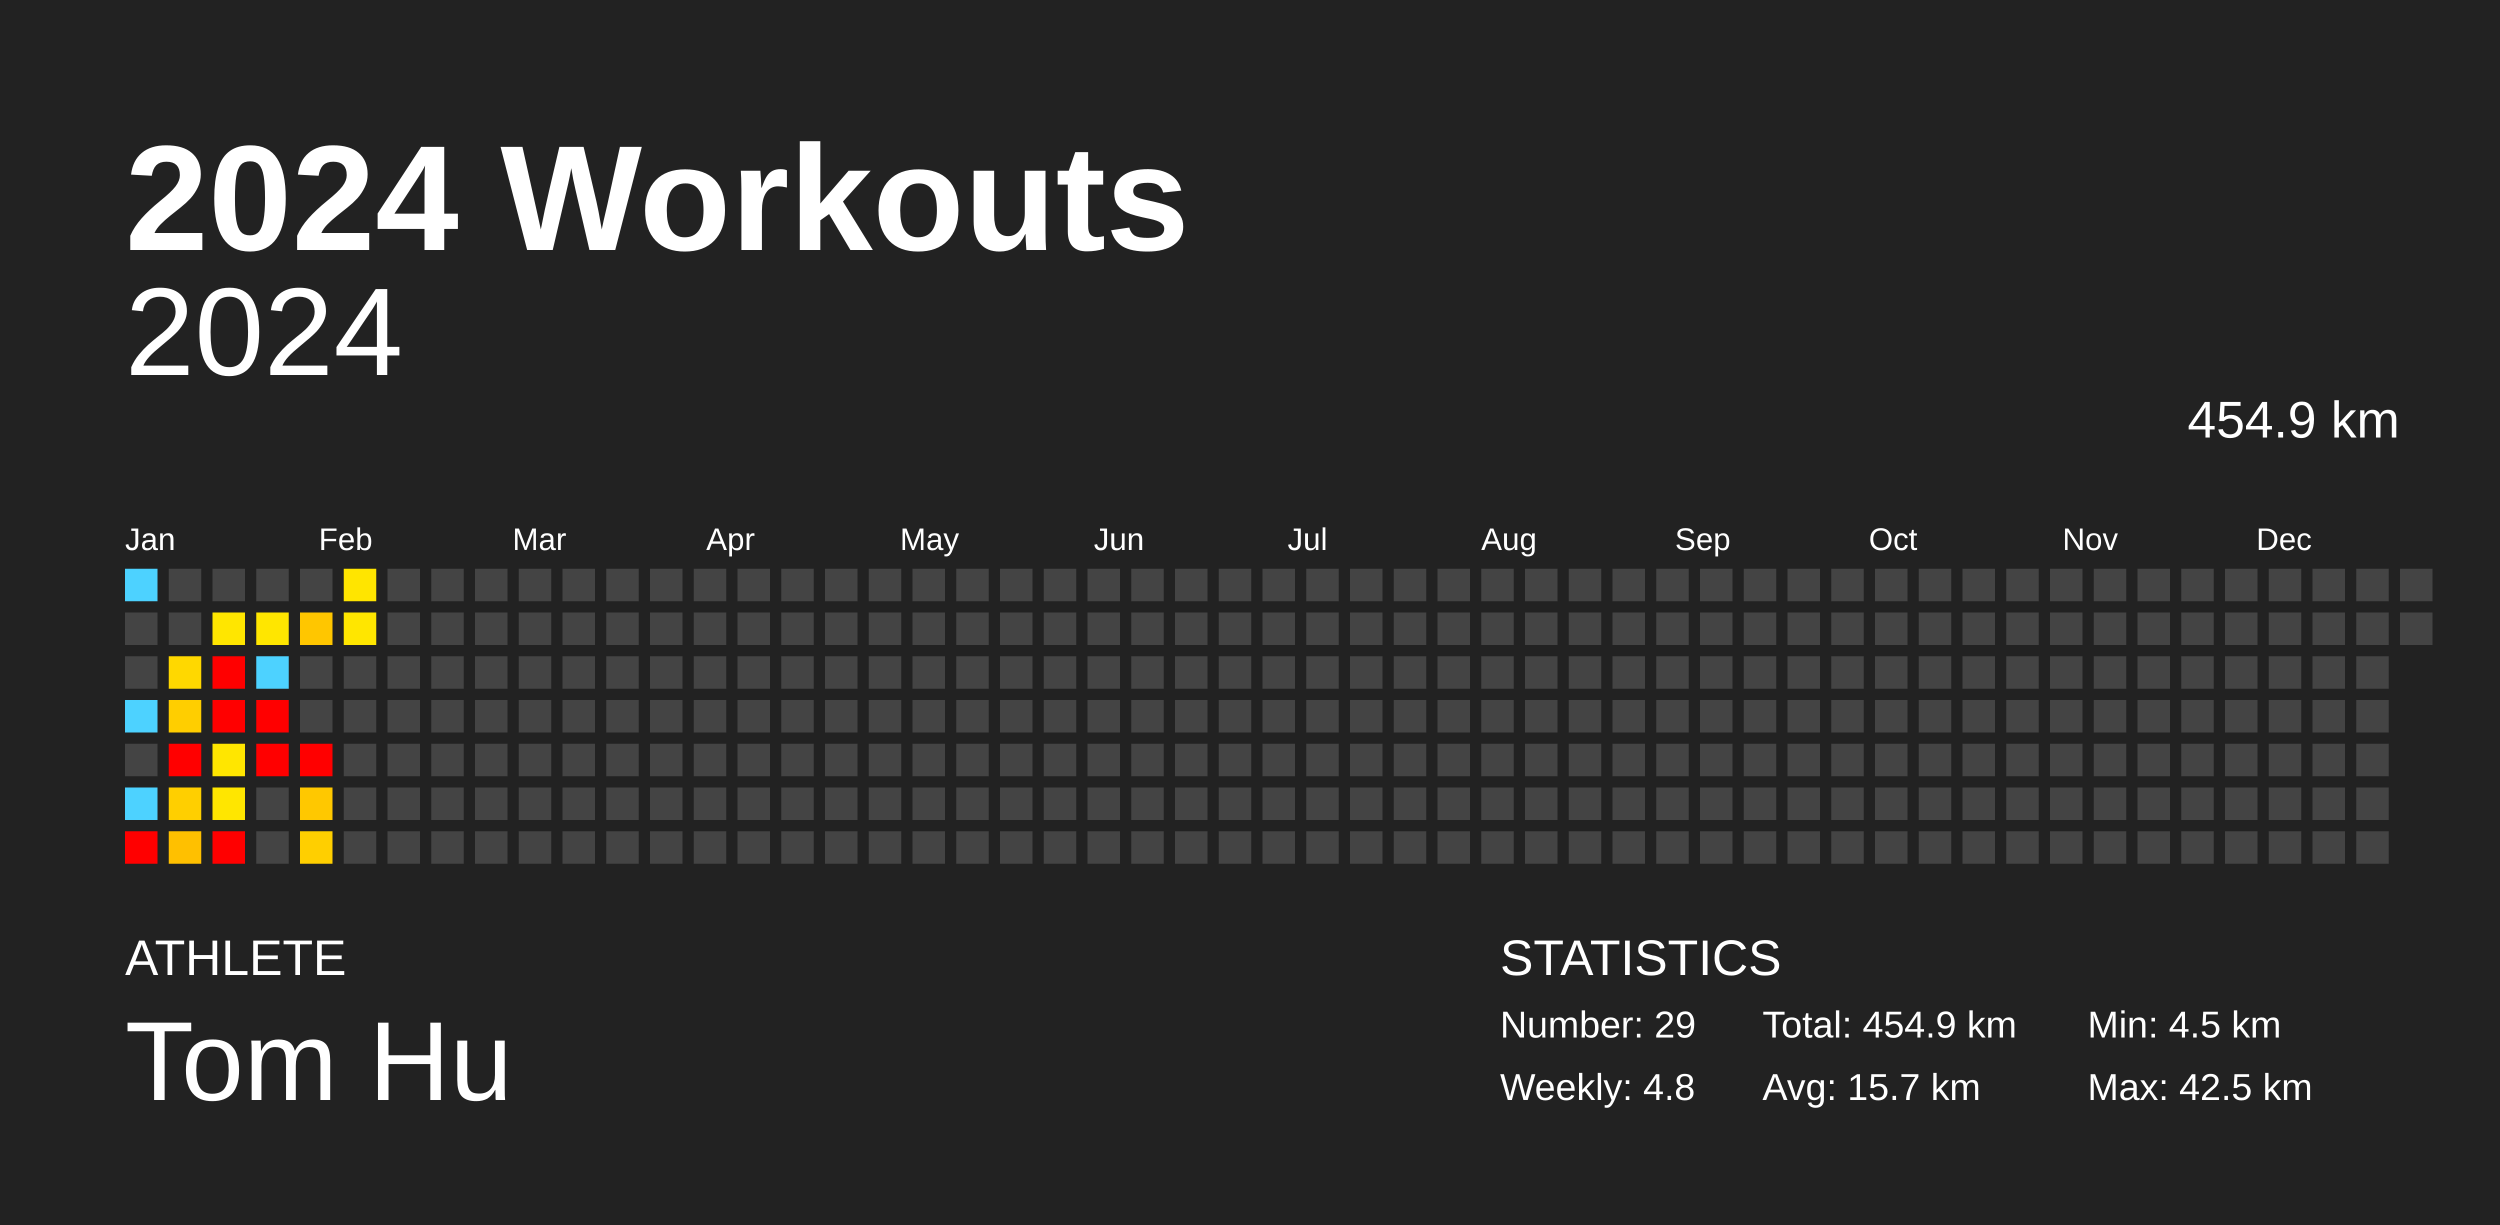
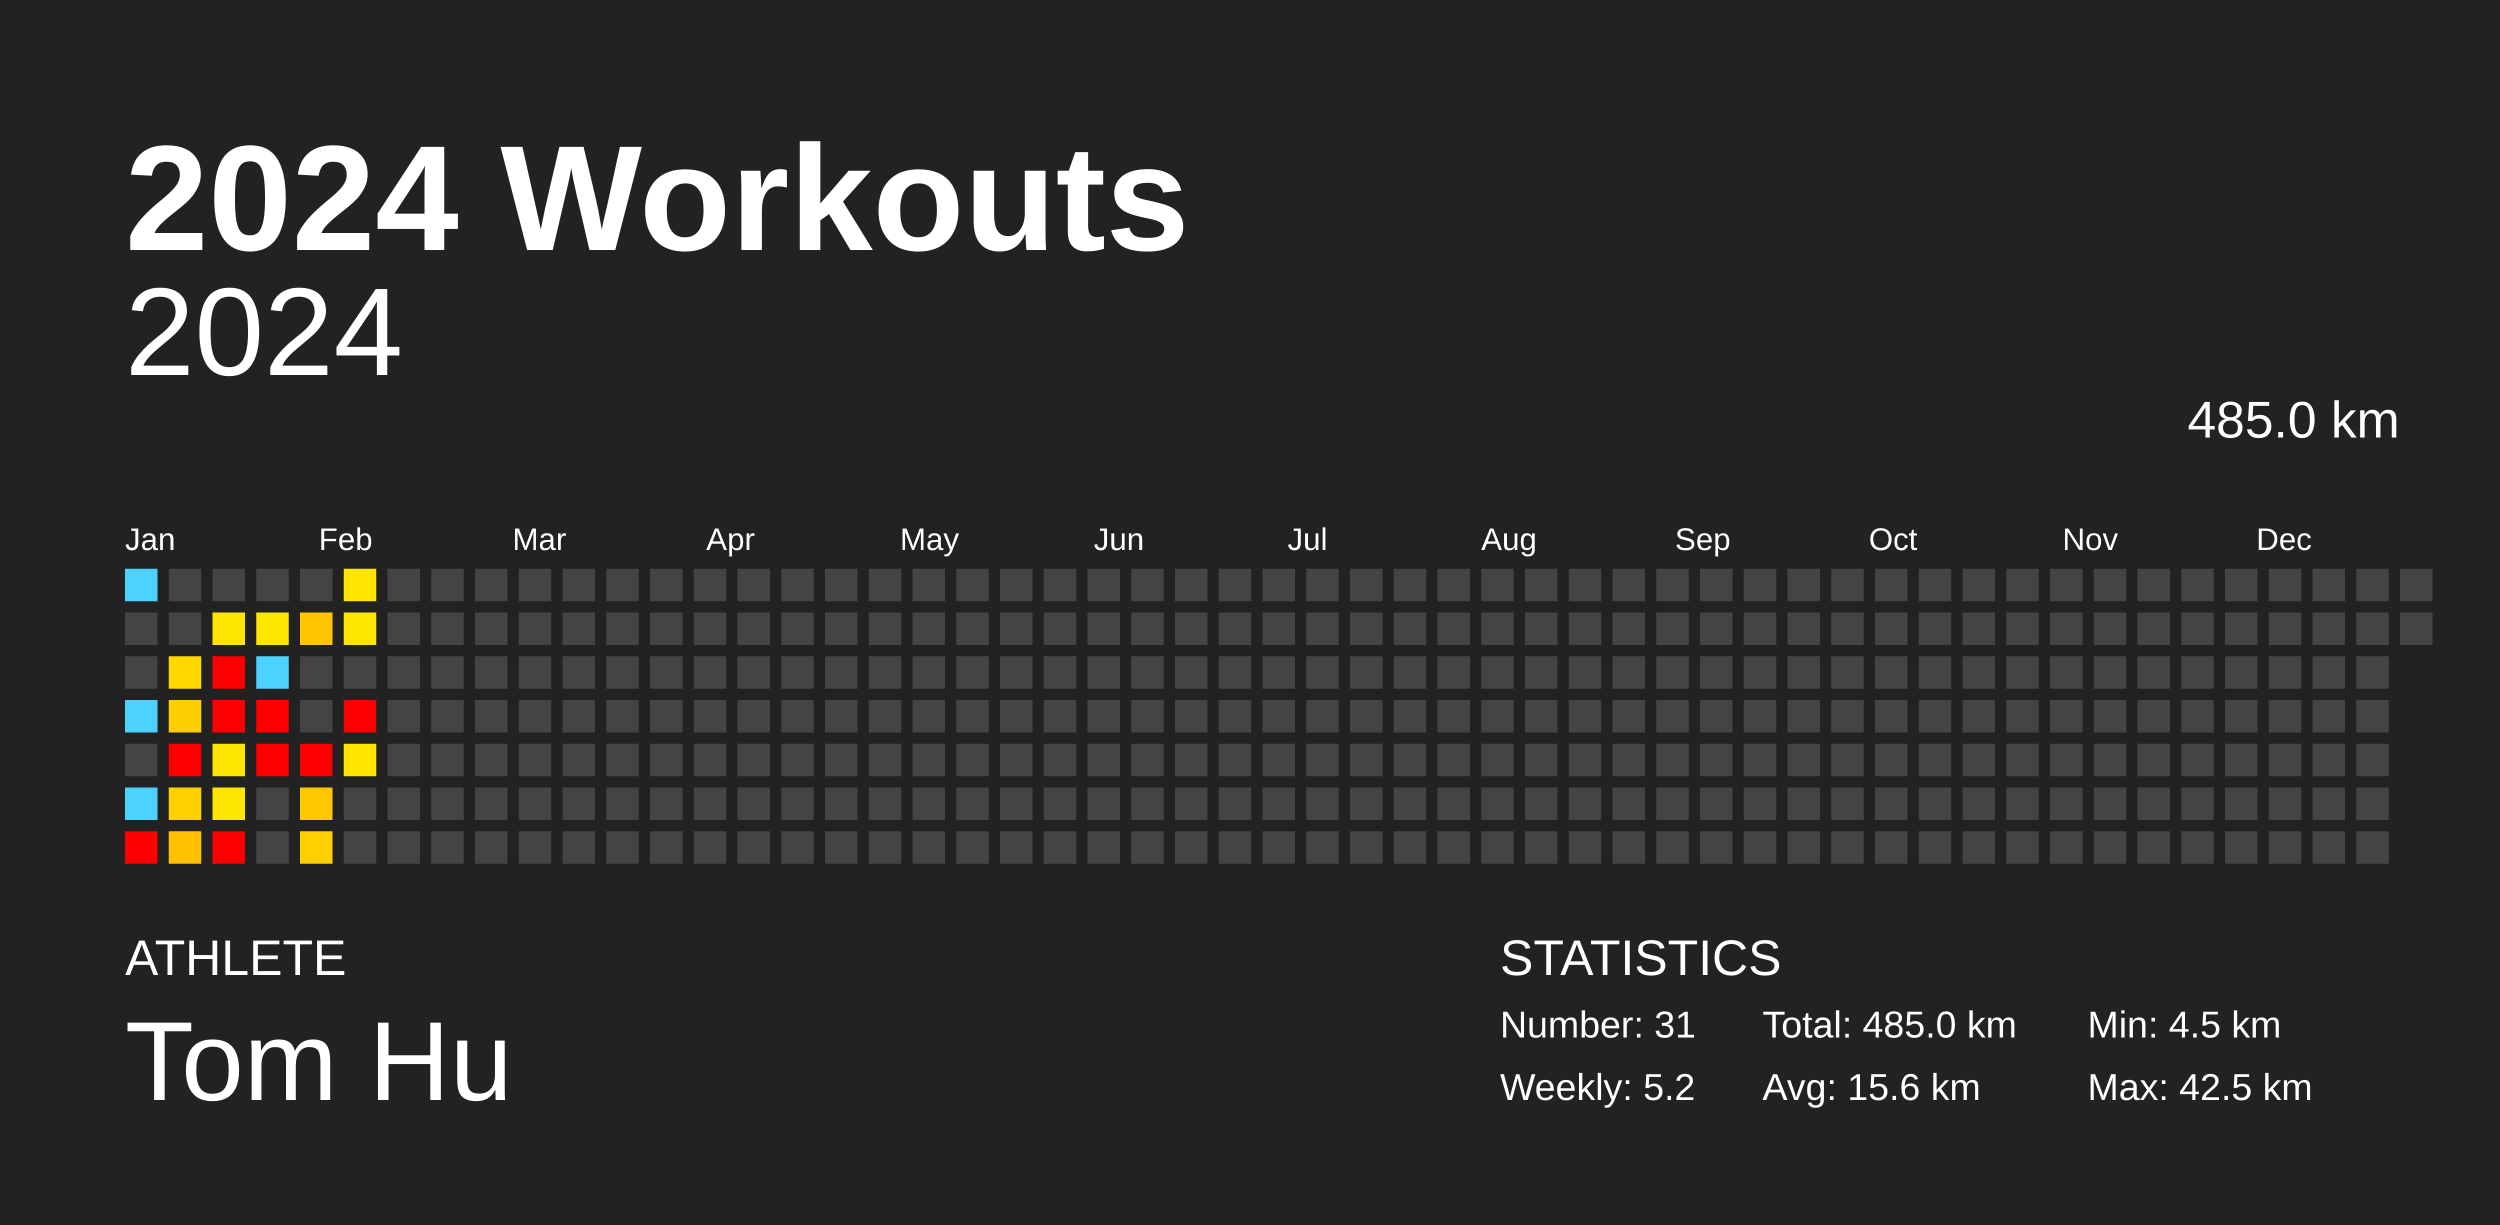
<svg xmlns="http://www.w3.org/2000/svg" baseProfile="full" height="98mm" version="1.1" viewBox="0,0,200,98" width="200mm">
  <defs />
  <rect fill="#222222" height="98" width="200" x="0" y="0" />
  <text fill="#FFFFFF" style="font-size:12px; font-family:Arial; font-weight:bold;" x="10" y="20">2024 Workouts</text>
  <text fill="#FFFFFF" style="font-size:4px; font-family:Arial" x="10" y="78">ATHLETE</text>
  <text fill="#FFFFFF" style="font-size:9px; font-family:Arial" x="10" y="88">Tom Hu</text>
  <text fill="#FFFFFF" style="font-size:4px; font-family:Arial" x="120" y="78">STATISTICS</text>
-   <text fill="#FFFFFF" style="font-size:3px; font-family:Arial" x="120" y="83">Number: 29</text>
-   <text fill="#FFFFFF" style="font-size:3px; font-family:Arial" x="120" y="88">Weekly: 4.8</text>
-   <text fill="#FFFFFF" style="font-size:3px; font-family:Arial" x="141" y="83">Total: 454.9 km</text>
-   <text fill="#FFFFFF" style="font-size:3px; font-family:Arial" x="141" y="88">Avg: 15.7 km</text>
+   <text fill="#FFFFFF" style="font-size:3px; font-family:Arial" x="120" y="83">Number: 31</text>
+   <text fill="#FFFFFF" style="font-size:3px; font-family:Arial" x="120" y="88">Weekly: 5.2</text>
+   <text fill="#FFFFFF" style="font-size:3px; font-family:Arial" x="141" y="83">Total: 485.0 km</text>
+   <text fill="#FFFFFF" style="font-size:3px; font-family:Arial" x="141" y="88">Avg: 15.6 km</text>
  <text fill="#FFFFFF" style="font-size:3px; font-family:Arial" x="167" y="83">Min: 4.5 km</text>
  <text fill="#FFFFFF" style="font-size:3px; font-family:Arial" x="167" y="88">Max: 42.5 km</text>
  <text alignment-baseline="hanging" fill="#FFFFFF" style="font-size:10.0px; font-family:Arial;" x="10" y="30">2024</text>
-   <text alignment-baseline="hanging" fill="#FFFFFF" style="font-size:4.125px; font-family:Arial;" x="175" y="35">454.9 km</text>
+   <text alignment-baseline="hanging" fill="#FFFFFF" style="font-size:4.125px; font-family:Arial;" x="175" y="35">485.0 km</text>
  <text fill="#FFFFFF" style="font-size:2.5px; font-family:Arial" x="10.0" y="44">Jan</text>
  <text fill="#FFFFFF" style="font-size:2.5px; font-family:Arial" x="25.5" y="44">Feb</text>
  <text fill="#FFFFFF" style="font-size:2.5px; font-family:Arial" x="41.0" y="44">Mar</text>
  <text fill="#FFFFFF" style="font-size:2.5px; font-family:Arial" x="56.5" y="44">Apr</text>
  <text fill="#FFFFFF" style="font-size:2.5px; font-family:Arial" x="72.0" y="44">May</text>
  <text fill="#FFFFFF" style="font-size:2.5px; font-family:Arial" x="87.5" y="44">Jun</text>
  <text fill="#FFFFFF" style="font-size:2.5px; font-family:Arial" x="103.0" y="44">Jul</text>
  <text fill="#FFFFFF" style="font-size:2.5px; font-family:Arial" x="118.5" y="44">Aug</text>
  <text fill="#FFFFFF" style="font-size:2.5px; font-family:Arial" x="134.0" y="44">Sep</text>
  <text fill="#FFFFFF" style="font-size:2.5px; font-family:Arial" x="149.5" y="44">Oct</text>
  <text fill="#FFFFFF" style="font-size:2.5px; font-family:Arial" x="165.0" y="44">Nov</text>
  <text fill="#FFFFFF" style="font-size:2.5px; font-family:Arial" x="180.5" y="44">Dec</text>
  <rect fill="#4dd2ff" height="2.6" width="2.6" x="10.0" y="45.5" />
  <rect fill="#444444" height="2.6" width="2.6" x="10.0" y="49.0" />
  <rect fill="#444444" height="2.6" width="2.6" x="10.0" y="52.5" />
  <rect fill="#4dd2ff" height="2.6" width="2.6" x="10.0" y="56.0" />
  <rect fill="#444444" height="2.6" width="2.6" x="10.0" y="59.5" />
  <rect fill="#4dd2ff" height="2.6" width="2.6" x="10.0" y="63.0" />
  <rect fill="red" height="2.6" width="2.6" x="10.0" y="66.5" />
  <rect fill="#444444" height="2.6" width="2.6" x="13.5" y="45.5" />
  <rect fill="#444444" height="2.6" width="2.6" x="13.5" y="49.0" />
  <rect fill="#ffd800" height="2.6" width="2.6" x="13.5" y="52.5" />
  <rect fill="#ffce00" height="2.6" width="2.6" x="13.5" y="56.0" />
  <rect fill="red" height="2.6" width="2.6" x="13.5" y="59.5" />
  <rect fill="#ffcf00" height="2.6" width="2.6" x="13.5" y="63.0" />
  <rect fill="#ffc000" height="2.6" width="2.6" x="13.5" y="66.5" />
  <rect fill="#444444" height="2.6" width="2.6" x="17.0" y="45.5" />
  <rect fill="#ffe600" height="2.6" width="2.6" x="17.0" y="49.0" />
  <rect fill="red" height="2.6" width="2.6" x="17.0" y="52.5" />
  <rect fill="red" height="2.6" width="2.6" x="17.0" y="56.0" />
  <rect fill="#ffe600" height="2.6" width="2.6" x="17.0" y="59.5" />
  <rect fill="#ffe600" height="2.6" width="2.6" x="17.0" y="63.0" />
  <rect fill="red" height="2.6" width="2.6" x="17.0" y="66.5" />
  <rect fill="#444444" height="2.6" width="2.6" x="20.5" y="45.5" />
  <rect fill="#ffe600" height="2.6" width="2.6" x="20.5" y="49.0" />
  <rect fill="#4dd2ff" height="2.6" width="2.6" x="20.5" y="52.5" />
  <rect fill="red" height="2.6" width="2.6" x="20.5" y="56.0" />
  <rect fill="red" height="2.6" width="2.6" x="20.5" y="59.5" />
  <rect fill="#444444" height="2.6" width="2.6" x="20.5" y="63.0" />
  <rect fill="#444444" height="2.6" width="2.6" x="20.5" y="66.5" />
  <rect fill="#444444" height="2.6" width="2.6" x="24.0" y="45.5" />
  <rect fill="#ffc600" height="2.6" width="2.6" x="24.0" y="49.0" />
  <rect fill="#444444" height="2.6" width="2.6" x="24.0" y="52.5" />
  <rect fill="#444444" height="2.6" width="2.6" x="24.0" y="56.0" />
  <rect fill="red" height="2.6" width="2.6" x="24.0" y="59.5" />
  <rect fill="#ffc800" height="2.6" width="2.6" x="24.0" y="63.0" />
  <rect fill="#ffcf00" height="2.6" width="2.6" x="24.0" y="66.5" />
  <rect fill="#ffe500" height="2.6" width="2.6" x="27.5" y="45.5" />
  <rect fill="#ffe600" height="2.6" width="2.6" x="27.5" y="49.0" />
  <rect fill="#444444" height="2.6" width="2.6" x="27.5" y="52.5" />
-   <rect fill="#444444" height="2.6" width="2.6" x="27.5" y="56.0" />
-   <rect fill="#444444" height="2.6" width="2.6" x="27.5" y="59.5" />
+   <rect fill="red" height="2.6" width="2.6" x="27.5" y="56.0" />
+   <rect fill="#ffe500" height="2.6" width="2.6" x="27.5" y="59.5" />
  <rect fill="#444444" height="2.6" width="2.6" x="27.5" y="63.0" />
  <rect fill="#444444" height="2.6" width="2.6" x="27.5" y="66.5" />
  <rect fill="#444444" height="2.6" width="2.6" x="31.0" y="45.5" />
  <rect fill="#444444" height="2.6" width="2.6" x="31.0" y="49.0" />
  <rect fill="#444444" height="2.6" width="2.6" x="31.0" y="52.5" />
  <rect fill="#444444" height="2.6" width="2.6" x="31.0" y="56.0" />
  <rect fill="#444444" height="2.6" width="2.6" x="31.0" y="59.5" />
  <rect fill="#444444" height="2.6" width="2.6" x="31.0" y="63.0" />
  <rect fill="#444444" height="2.6" width="2.6" x="31.0" y="66.5" />
  <rect fill="#444444" height="2.6" width="2.6" x="34.5" y="45.5" />
  <rect fill="#444444" height="2.6" width="2.6" x="34.5" y="49.0" />
  <rect fill="#444444" height="2.6" width="2.6" x="34.5" y="52.5" />
  <rect fill="#444444" height="2.6" width="2.6" x="34.5" y="56.0" />
  <rect fill="#444444" height="2.6" width="2.6" x="34.5" y="59.5" />
  <rect fill="#444444" height="2.6" width="2.6" x="34.5" y="63.0" />
  <rect fill="#444444" height="2.6" width="2.6" x="34.5" y="66.5" />
  <rect fill="#444444" height="2.6" width="2.6" x="38.0" y="45.5" />
  <rect fill="#444444" height="2.6" width="2.6" x="38.0" y="49.0" />
  <rect fill="#444444" height="2.6" width="2.6" x="38.0" y="52.5" />
  <rect fill="#444444" height="2.6" width="2.6" x="38.0" y="56.0" />
  <rect fill="#444444" height="2.6" width="2.6" x="38.0" y="59.5" />
  <rect fill="#444444" height="2.6" width="2.6" x="38.0" y="63.0" />
  <rect fill="#444444" height="2.6" width="2.6" x="38.0" y="66.5" />
  <rect fill="#444444" height="2.6" width="2.6" x="41.5" y="45.5" />
  <rect fill="#444444" height="2.6" width="2.6" x="41.5" y="49.0" />
  <rect fill="#444444" height="2.6" width="2.6" x="41.5" y="52.5" />
  <rect fill="#444444" height="2.6" width="2.6" x="41.5" y="56.0" />
  <rect fill="#444444" height="2.6" width="2.6" x="41.5" y="59.5" />
  <rect fill="#444444" height="2.6" width="2.6" x="41.5" y="63.0" />
  <rect fill="#444444" height="2.6" width="2.6" x="41.5" y="66.5" />
  <rect fill="#444444" height="2.6" width="2.6" x="45.0" y="45.5" />
  <rect fill="#444444" height="2.6" width="2.6" x="45.0" y="49.0" />
  <rect fill="#444444" height="2.6" width="2.6" x="45.0" y="52.5" />
  <rect fill="#444444" height="2.6" width="2.6" x="45.0" y="56.0" />
  <rect fill="#444444" height="2.6" width="2.6" x="45.0" y="59.5" />
  <rect fill="#444444" height="2.6" width="2.6" x="45.0" y="63.0" />
  <rect fill="#444444" height="2.6" width="2.6" x="45.0" y="66.5" />
  <rect fill="#444444" height="2.6" width="2.6" x="48.5" y="45.5" />
  <rect fill="#444444" height="2.6" width="2.6" x="48.5" y="49.0" />
  <rect fill="#444444" height="2.6" width="2.6" x="48.5" y="52.5" />
  <rect fill="#444444" height="2.6" width="2.6" x="48.5" y="56.0" />
  <rect fill="#444444" height="2.6" width="2.6" x="48.5" y="59.5" />
  <rect fill="#444444" height="2.6" width="2.6" x="48.5" y="63.0" />
  <rect fill="#444444" height="2.6" width="2.6" x="48.5" y="66.5" />
  <rect fill="#444444" height="2.6" width="2.6" x="52.0" y="45.5" />
  <rect fill="#444444" height="2.6" width="2.6" x="52.0" y="49.0" />
  <rect fill="#444444" height="2.6" width="2.6" x="52.0" y="52.5" />
  <rect fill="#444444" height="2.6" width="2.6" x="52.0" y="56.0" />
  <rect fill="#444444" height="2.6" width="2.6" x="52.0" y="59.5" />
  <rect fill="#444444" height="2.6" width="2.6" x="52.0" y="63.0" />
  <rect fill="#444444" height="2.6" width="2.6" x="52.0" y="66.5" />
  <rect fill="#444444" height="2.6" width="2.6" x="55.5" y="45.5" />
  <rect fill="#444444" height="2.6" width="2.6" x="55.5" y="49.0" />
  <rect fill="#444444" height="2.6" width="2.6" x="55.5" y="52.5" />
  <rect fill="#444444" height="2.6" width="2.6" x="55.5" y="56.0" />
  <rect fill="#444444" height="2.6" width="2.6" x="55.5" y="59.5" />
  <rect fill="#444444" height="2.6" width="2.6" x="55.5" y="63.0" />
  <rect fill="#444444" height="2.6" width="2.6" x="55.5" y="66.5" />
  <rect fill="#444444" height="2.6" width="2.6" x="59.0" y="45.5" />
  <rect fill="#444444" height="2.6" width="2.6" x="59.0" y="49.0" />
  <rect fill="#444444" height="2.6" width="2.6" x="59.0" y="52.5" />
  <rect fill="#444444" height="2.6" width="2.6" x="59.0" y="56.0" />
  <rect fill="#444444" height="2.6" width="2.6" x="59.0" y="59.5" />
  <rect fill="#444444" height="2.6" width="2.6" x="59.0" y="63.0" />
  <rect fill="#444444" height="2.6" width="2.6" x="59.0" y="66.5" />
  <rect fill="#444444" height="2.6" width="2.6" x="62.5" y="45.5" />
  <rect fill="#444444" height="2.6" width="2.6" x="62.5" y="49.0" />
  <rect fill="#444444" height="2.6" width="2.6" x="62.5" y="52.5" />
  <rect fill="#444444" height="2.6" width="2.6" x="62.5" y="56.0" />
  <rect fill="#444444" height="2.6" width="2.6" x="62.5" y="59.5" />
  <rect fill="#444444" height="2.6" width="2.6" x="62.5" y="63.0" />
  <rect fill="#444444" height="2.6" width="2.6" x="62.5" y="66.5" />
  <rect fill="#444444" height="2.6" width="2.6" x="66.0" y="45.5" />
  <rect fill="#444444" height="2.6" width="2.6" x="66.0" y="49.0" />
  <rect fill="#444444" height="2.6" width="2.6" x="66.0" y="52.5" />
  <rect fill="#444444" height="2.6" width="2.6" x="66.0" y="56.0" />
  <rect fill="#444444" height="2.6" width="2.6" x="66.0" y="59.5" />
  <rect fill="#444444" height="2.6" width="2.6" x="66.0" y="63.0" />
  <rect fill="#444444" height="2.6" width="2.6" x="66.0" y="66.5" />
  <rect fill="#444444" height="2.6" width="2.6" x="69.5" y="45.5" />
  <rect fill="#444444" height="2.6" width="2.6" x="69.5" y="49.0" />
  <rect fill="#444444" height="2.6" width="2.6" x="69.5" y="52.5" />
  <rect fill="#444444" height="2.6" width="2.6" x="69.5" y="56.0" />
  <rect fill="#444444" height="2.6" width="2.6" x="69.5" y="59.5" />
  <rect fill="#444444" height="2.6" width="2.6" x="69.5" y="63.0" />
  <rect fill="#444444" height="2.6" width="2.6" x="69.5" y="66.5" />
  <rect fill="#444444" height="2.6" width="2.6" x="73.0" y="45.5" />
  <rect fill="#444444" height="2.6" width="2.6" x="73.0" y="49.0" />
  <rect fill="#444444" height="2.6" width="2.6" x="73.0" y="52.5" />
  <rect fill="#444444" height="2.6" width="2.6" x="73.0" y="56.0" />
  <rect fill="#444444" height="2.6" width="2.6" x="73.0" y="59.5" />
  <rect fill="#444444" height="2.6" width="2.6" x="73.0" y="63.0" />
  <rect fill="#444444" height="2.6" width="2.6" x="73.0" y="66.5" />
  <rect fill="#444444" height="2.6" width="2.6" x="76.5" y="45.5" />
  <rect fill="#444444" height="2.6" width="2.6" x="76.5" y="49.0" />
  <rect fill="#444444" height="2.6" width="2.6" x="76.5" y="52.5" />
  <rect fill="#444444" height="2.6" width="2.6" x="76.5" y="56.0" />
  <rect fill="#444444" height="2.6" width="2.6" x="76.5" y="59.5" />
  <rect fill="#444444" height="2.6" width="2.6" x="76.5" y="63.0" />
  <rect fill="#444444" height="2.6" width="2.6" x="76.5" y="66.5" />
  <rect fill="#444444" height="2.6" width="2.6" x="80.0" y="45.5" />
  <rect fill="#444444" height="2.6" width="2.6" x="80.0" y="49.0" />
  <rect fill="#444444" height="2.6" width="2.6" x="80.0" y="52.5" />
  <rect fill="#444444" height="2.6" width="2.6" x="80.0" y="56.0" />
  <rect fill="#444444" height="2.6" width="2.6" x="80.0" y="59.5" />
  <rect fill="#444444" height="2.6" width="2.6" x="80.0" y="63.0" />
  <rect fill="#444444" height="2.6" width="2.6" x="80.0" y="66.5" />
  <rect fill="#444444" height="2.6" width="2.6" x="83.5" y="45.5" />
  <rect fill="#444444" height="2.6" width="2.6" x="83.5" y="49.0" />
  <rect fill="#444444" height="2.6" width="2.6" x="83.5" y="52.5" />
  <rect fill="#444444" height="2.6" width="2.6" x="83.5" y="56.0" />
  <rect fill="#444444" height="2.6" width="2.6" x="83.5" y="59.5" />
  <rect fill="#444444" height="2.6" width="2.6" x="83.5" y="63.0" />
  <rect fill="#444444" height="2.6" width="2.6" x="83.5" y="66.5" />
  <rect fill="#444444" height="2.6" width="2.6" x="87.0" y="45.5" />
  <rect fill="#444444" height="2.6" width="2.6" x="87.0" y="49.0" />
  <rect fill="#444444" height="2.6" width="2.6" x="87.0" y="52.5" />
  <rect fill="#444444" height="2.6" width="2.6" x="87.0" y="56.0" />
  <rect fill="#444444" height="2.6" width="2.6" x="87.0" y="59.5" />
  <rect fill="#444444" height="2.6" width="2.6" x="87.0" y="63.0" />
  <rect fill="#444444" height="2.6" width="2.6" x="87.0" y="66.5" />
  <rect fill="#444444" height="2.6" width="2.6" x="90.5" y="45.5" />
  <rect fill="#444444" height="2.6" width="2.6" x="90.5" y="49.0" />
  <rect fill="#444444" height="2.6" width="2.6" x="90.5" y="52.5" />
  <rect fill="#444444" height="2.6" width="2.6" x="90.5" y="56.0" />
  <rect fill="#444444" height="2.6" width="2.6" x="90.5" y="59.5" />
  <rect fill="#444444" height="2.6" width="2.6" x="90.5" y="63.0" />
  <rect fill="#444444" height="2.6" width="2.6" x="90.5" y="66.5" />
  <rect fill="#444444" height="2.6" width="2.6" x="94.0" y="45.5" />
  <rect fill="#444444" height="2.6" width="2.6" x="94.0" y="49.0" />
  <rect fill="#444444" height="2.6" width="2.6" x="94.0" y="52.5" />
  <rect fill="#444444" height="2.6" width="2.6" x="94.0" y="56.0" />
  <rect fill="#444444" height="2.6" width="2.6" x="94.0" y="59.5" />
  <rect fill="#444444" height="2.6" width="2.6" x="94.0" y="63.0" />
  <rect fill="#444444" height="2.6" width="2.6" x="94.0" y="66.5" />
  <rect fill="#444444" height="2.6" width="2.6" x="97.5" y="45.5" />
  <rect fill="#444444" height="2.6" width="2.6" x="97.5" y="49.0" />
  <rect fill="#444444" height="2.6" width="2.6" x="97.5" y="52.5" />
  <rect fill="#444444" height="2.6" width="2.6" x="97.5" y="56.0" />
  <rect fill="#444444" height="2.6" width="2.6" x="97.5" y="59.5" />
  <rect fill="#444444" height="2.6" width="2.6" x="97.5" y="63.0" />
  <rect fill="#444444" height="2.6" width="2.6" x="97.5" y="66.5" />
  <rect fill="#444444" height="2.6" width="2.6" x="101.0" y="45.5" />
  <rect fill="#444444" height="2.6" width="2.6" x="101.0" y="49.0" />
  <rect fill="#444444" height="2.6" width="2.6" x="101.0" y="52.5" />
  <rect fill="#444444" height="2.6" width="2.6" x="101.0" y="56.0" />
  <rect fill="#444444" height="2.6" width="2.6" x="101.0" y="59.5" />
  <rect fill="#444444" height="2.6" width="2.6" x="101.0" y="63.0" />
  <rect fill="#444444" height="2.6" width="2.6" x="101.0" y="66.5" />
  <rect fill="#444444" height="2.6" width="2.6" x="104.5" y="45.5" />
  <rect fill="#444444" height="2.6" width="2.6" x="104.5" y="49.0" />
  <rect fill="#444444" height="2.6" width="2.6" x="104.5" y="52.5" />
  <rect fill="#444444" height="2.6" width="2.6" x="104.5" y="56.0" />
  <rect fill="#444444" height="2.6" width="2.6" x="104.5" y="59.5" />
  <rect fill="#444444" height="2.6" width="2.6" x="104.5" y="63.0" />
  <rect fill="#444444" height="2.6" width="2.6" x="104.5" y="66.5" />
  <rect fill="#444444" height="2.6" width="2.6" x="108.0" y="45.5" />
  <rect fill="#444444" height="2.6" width="2.6" x="108.0" y="49.0" />
  <rect fill="#444444" height="2.6" width="2.6" x="108.0" y="52.5" />
  <rect fill="#444444" height="2.6" width="2.6" x="108.0" y="56.0" />
  <rect fill="#444444" height="2.6" width="2.6" x="108.0" y="59.5" />
  <rect fill="#444444" height="2.6" width="2.6" x="108.0" y="63.0" />
  <rect fill="#444444" height="2.6" width="2.6" x="108.0" y="66.5" />
  <rect fill="#444444" height="2.6" width="2.6" x="111.5" y="45.5" />
  <rect fill="#444444" height="2.6" width="2.6" x="111.5" y="49.0" />
  <rect fill="#444444" height="2.6" width="2.6" x="111.5" y="52.5" />
  <rect fill="#444444" height="2.6" width="2.6" x="111.5" y="56.0" />
  <rect fill="#444444" height="2.6" width="2.6" x="111.5" y="59.5" />
  <rect fill="#444444" height="2.6" width="2.6" x="111.5" y="63.0" />
  <rect fill="#444444" height="2.6" width="2.6" x="111.5" y="66.5" />
  <rect fill="#444444" height="2.6" width="2.6" x="115.0" y="45.5" />
  <rect fill="#444444" height="2.6" width="2.6" x="115.0" y="49.0" />
  <rect fill="#444444" height="2.6" width="2.6" x="115.0" y="52.5" />
  <rect fill="#444444" height="2.6" width="2.6" x="115.0" y="56.0" />
  <rect fill="#444444" height="2.6" width="2.6" x="115.0" y="59.5" />
  <rect fill="#444444" height="2.6" width="2.6" x="115.0" y="63.0" />
  <rect fill="#444444" height="2.6" width="2.6" x="115.0" y="66.5" />
  <rect fill="#444444" height="2.6" width="2.6" x="118.5" y="45.5" />
  <rect fill="#444444" height="2.6" width="2.6" x="118.5" y="49.0" />
  <rect fill="#444444" height="2.6" width="2.6" x="118.5" y="52.5" />
  <rect fill="#444444" height="2.6" width="2.6" x="118.5" y="56.0" />
  <rect fill="#444444" height="2.6" width="2.6" x="118.5" y="59.5" />
  <rect fill="#444444" height="2.6" width="2.6" x="118.5" y="63.0" />
  <rect fill="#444444" height="2.6" width="2.6" x="118.5" y="66.5" />
  <rect fill="#444444" height="2.6" width="2.6" x="122.0" y="45.5" />
  <rect fill="#444444" height="2.6" width="2.6" x="122.0" y="49.0" />
  <rect fill="#444444" height="2.6" width="2.6" x="122.0" y="52.5" />
  <rect fill="#444444" height="2.6" width="2.6" x="122.0" y="56.0" />
  <rect fill="#444444" height="2.6" width="2.6" x="122.0" y="59.5" />
  <rect fill="#444444" height="2.6" width="2.6" x="122.0" y="63.0" />
  <rect fill="#444444" height="2.6" width="2.6" x="122.0" y="66.5" />
  <rect fill="#444444" height="2.6" width="2.6" x="125.5" y="45.5" />
  <rect fill="#444444" height="2.6" width="2.6" x="125.5" y="49.0" />
  <rect fill="#444444" height="2.6" width="2.6" x="125.5" y="52.5" />
  <rect fill="#444444" height="2.6" width="2.6" x="125.5" y="56.0" />
  <rect fill="#444444" height="2.6" width="2.6" x="125.5" y="59.5" />
  <rect fill="#444444" height="2.6" width="2.6" x="125.5" y="63.0" />
  <rect fill="#444444" height="2.6" width="2.6" x="125.5" y="66.5" />
  <rect fill="#444444" height="2.6" width="2.6" x="129.0" y="45.5" />
  <rect fill="#444444" height="2.6" width="2.6" x="129.0" y="49.0" />
  <rect fill="#444444" height="2.6" width="2.6" x="129.0" y="52.5" />
  <rect fill="#444444" height="2.6" width="2.6" x="129.0" y="56.0" />
  <rect fill="#444444" height="2.6" width="2.6" x="129.0" y="59.5" />
  <rect fill="#444444" height="2.6" width="2.6" x="129.0" y="63.0" />
  <rect fill="#444444" height="2.6" width="2.6" x="129.0" y="66.5" />
  <rect fill="#444444" height="2.6" width="2.6" x="132.5" y="45.5" />
  <rect fill="#444444" height="2.6" width="2.6" x="132.5" y="49.0" />
  <rect fill="#444444" height="2.6" width="2.6" x="132.5" y="52.5" />
  <rect fill="#444444" height="2.6" width="2.6" x="132.5" y="56.0" />
  <rect fill="#444444" height="2.6" width="2.6" x="132.5" y="59.5" />
  <rect fill="#444444" height="2.6" width="2.6" x="132.5" y="63.0" />
  <rect fill="#444444" height="2.6" width="2.6" x="132.5" y="66.5" />
  <rect fill="#444444" height="2.6" width="2.6" x="136.0" y="45.5" />
  <rect fill="#444444" height="2.6" width="2.6" x="136.0" y="49.0" />
  <rect fill="#444444" height="2.6" width="2.6" x="136.0" y="52.5" />
  <rect fill="#444444" height="2.6" width="2.6" x="136.0" y="56.0" />
  <rect fill="#444444" height="2.6" width="2.6" x="136.0" y="59.5" />
  <rect fill="#444444" height="2.6" width="2.6" x="136.0" y="63.0" />
  <rect fill="#444444" height="2.6" width="2.6" x="136.0" y="66.5" />
  <rect fill="#444444" height="2.6" width="2.6" x="139.5" y="45.5" />
  <rect fill="#444444" height="2.6" width="2.6" x="139.5" y="49.0" />
  <rect fill="#444444" height="2.6" width="2.6" x="139.5" y="52.5" />
  <rect fill="#444444" height="2.6" width="2.6" x="139.5" y="56.0" />
  <rect fill="#444444" height="2.6" width="2.6" x="139.5" y="59.5" />
  <rect fill="#444444" height="2.6" width="2.6" x="139.5" y="63.0" />
  <rect fill="#444444" height="2.6" width="2.6" x="139.5" y="66.5" />
  <rect fill="#444444" height="2.6" width="2.6" x="143.0" y="45.5" />
  <rect fill="#444444" height="2.6" width="2.6" x="143.0" y="49.0" />
  <rect fill="#444444" height="2.6" width="2.6" x="143.0" y="52.5" />
  <rect fill="#444444" height="2.6" width="2.6" x="143.0" y="56.0" />
  <rect fill="#444444" height="2.6" width="2.6" x="143.0" y="59.5" />
  <rect fill="#444444" height="2.6" width="2.6" x="143.0" y="63.0" />
  <rect fill="#444444" height="2.6" width="2.6" x="143.0" y="66.5" />
  <rect fill="#444444" height="2.6" width="2.6" x="146.5" y="45.5" />
  <rect fill="#444444" height="2.6" width="2.6" x="146.5" y="49.0" />
  <rect fill="#444444" height="2.6" width="2.6" x="146.5" y="52.5" />
  <rect fill="#444444" height="2.6" width="2.6" x="146.5" y="56.0" />
  <rect fill="#444444" height="2.6" width="2.6" x="146.5" y="59.5" />
  <rect fill="#444444" height="2.6" width="2.6" x="146.5" y="63.0" />
  <rect fill="#444444" height="2.6" width="2.6" x="146.5" y="66.5" />
  <rect fill="#444444" height="2.6" width="2.6" x="150.0" y="45.5" />
  <rect fill="#444444" height="2.6" width="2.6" x="150.0" y="49.0" />
  <rect fill="#444444" height="2.6" width="2.6" x="150.0" y="52.5" />
  <rect fill="#444444" height="2.6" width="2.6" x="150.0" y="56.0" />
  <rect fill="#444444" height="2.6" width="2.6" x="150.0" y="59.5" />
  <rect fill="#444444" height="2.6" width="2.6" x="150.0" y="63.0" />
  <rect fill="#444444" height="2.6" width="2.6" x="150.0" y="66.5" />
  <rect fill="#444444" height="2.6" width="2.6" x="153.5" y="45.5" />
  <rect fill="#444444" height="2.6" width="2.6" x="153.5" y="49.0" />
  <rect fill="#444444" height="2.6" width="2.6" x="153.5" y="52.5" />
  <rect fill="#444444" height="2.6" width="2.6" x="153.5" y="56.0" />
  <rect fill="#444444" height="2.6" width="2.6" x="153.5" y="59.5" />
  <rect fill="#444444" height="2.6" width="2.6" x="153.5" y="63.0" />
  <rect fill="#444444" height="2.6" width="2.6" x="153.5" y="66.5" />
  <rect fill="#444444" height="2.6" width="2.6" x="157.0" y="45.5" />
  <rect fill="#444444" height="2.6" width="2.6" x="157.0" y="49.0" />
  <rect fill="#444444" height="2.6" width="2.6" x="157.0" y="52.5" />
  <rect fill="#444444" height="2.6" width="2.6" x="157.0" y="56.0" />
  <rect fill="#444444" height="2.6" width="2.6" x="157.0" y="59.5" />
  <rect fill="#444444" height="2.6" width="2.6" x="157.0" y="63.0" />
  <rect fill="#444444" height="2.6" width="2.6" x="157.0" y="66.5" />
  <rect fill="#444444" height="2.6" width="2.6" x="160.5" y="45.5" />
  <rect fill="#444444" height="2.6" width="2.6" x="160.5" y="49.0" />
  <rect fill="#444444" height="2.6" width="2.6" x="160.5" y="52.5" />
  <rect fill="#444444" height="2.6" width="2.6" x="160.5" y="56.0" />
  <rect fill="#444444" height="2.6" width="2.6" x="160.5" y="59.5" />
  <rect fill="#444444" height="2.6" width="2.6" x="160.5" y="63.0" />
  <rect fill="#444444" height="2.6" width="2.6" x="160.5" y="66.5" />
  <rect fill="#444444" height="2.6" width="2.6" x="164.0" y="45.5" />
  <rect fill="#444444" height="2.6" width="2.6" x="164.0" y="49.0" />
  <rect fill="#444444" height="2.6" width="2.6" x="164.0" y="52.5" />
  <rect fill="#444444" height="2.6" width="2.6" x="164.0" y="56.0" />
  <rect fill="#444444" height="2.6" width="2.6" x="164.0" y="59.5" />
  <rect fill="#444444" height="2.6" width="2.6" x="164.0" y="63.0" />
  <rect fill="#444444" height="2.6" width="2.6" x="164.0" y="66.5" />
  <rect fill="#444444" height="2.6" width="2.6" x="167.5" y="45.5" />
  <rect fill="#444444" height="2.6" width="2.6" x="167.5" y="49.0" />
  <rect fill="#444444" height="2.6" width="2.6" x="167.5" y="52.5" />
  <rect fill="#444444" height="2.6" width="2.6" x="167.5" y="56.0" />
  <rect fill="#444444" height="2.6" width="2.6" x="167.5" y="59.5" />
  <rect fill="#444444" height="2.6" width="2.6" x="167.5" y="63.0" />
  <rect fill="#444444" height="2.6" width="2.6" x="167.5" y="66.5" />
  <rect fill="#444444" height="2.6" width="2.6" x="171.0" y="45.5" />
  <rect fill="#444444" height="2.6" width="2.6" x="171.0" y="49.0" />
  <rect fill="#444444" height="2.6" width="2.6" x="171.0" y="52.5" />
  <rect fill="#444444" height="2.6" width="2.6" x="171.0" y="56.0" />
  <rect fill="#444444" height="2.6" width="2.6" x="171.0" y="59.5" />
  <rect fill="#444444" height="2.6" width="2.6" x="171.0" y="63.0" />
  <rect fill="#444444" height="2.6" width="2.6" x="171.0" y="66.5" />
  <rect fill="#444444" height="2.6" width="2.6" x="174.5" y="45.5" />
  <rect fill="#444444" height="2.6" width="2.6" x="174.5" y="49.0" />
  <rect fill="#444444" height="2.6" width="2.6" x="174.5" y="52.5" />
  <rect fill="#444444" height="2.6" width="2.6" x="174.5" y="56.0" />
  <rect fill="#444444" height="2.6" width="2.6" x="174.5" y="59.5" />
  <rect fill="#444444" height="2.6" width="2.6" x="174.5" y="63.0" />
  <rect fill="#444444" height="2.6" width="2.6" x="174.5" y="66.5" />
  <rect fill="#444444" height="2.6" width="2.6" x="178.0" y="45.5" />
  <rect fill="#444444" height="2.6" width="2.6" x="178.0" y="49.0" />
  <rect fill="#444444" height="2.6" width="2.6" x="178.0" y="52.5" />
  <rect fill="#444444" height="2.6" width="2.6" x="178.0" y="56.0" />
  <rect fill="#444444" height="2.6" width="2.6" x="178.0" y="59.5" />
  <rect fill="#444444" height="2.6" width="2.6" x="178.0" y="63.0" />
  <rect fill="#444444" height="2.6" width="2.6" x="178.0" y="66.5" />
  <rect fill="#444444" height="2.6" width="2.6" x="181.5" y="45.5" />
  <rect fill="#444444" height="2.6" width="2.6" x="181.5" y="49.0" />
  <rect fill="#444444" height="2.6" width="2.6" x="181.5" y="52.5" />
  <rect fill="#444444" height="2.6" width="2.6" x="181.5" y="56.0" />
  <rect fill="#444444" height="2.6" width="2.6" x="181.5" y="59.5" />
  <rect fill="#444444" height="2.6" width="2.6" x="181.5" y="63.0" />
  <rect fill="#444444" height="2.6" width="2.6" x="181.5" y="66.5" />
  <rect fill="#444444" height="2.6" width="2.6" x="185.0" y="45.5" />
  <rect fill="#444444" height="2.6" width="2.6" x="185.0" y="49.0" />
  <rect fill="#444444" height="2.6" width="2.6" x="185.0" y="52.5" />
  <rect fill="#444444" height="2.6" width="2.6" x="185.0" y="56.0" />
  <rect fill="#444444" height="2.6" width="2.6" x="185.0" y="59.5" />
  <rect fill="#444444" height="2.6" width="2.6" x="185.0" y="63.0" />
  <rect fill="#444444" height="2.6" width="2.6" x="185.0" y="66.5" />
  <rect fill="#444444" height="2.6" width="2.6" x="188.5" y="45.5" />
  <rect fill="#444444" height="2.6" width="2.6" x="188.5" y="49.0" />
  <rect fill="#444444" height="2.6" width="2.6" x="188.5" y="52.5" />
  <rect fill="#444444" height="2.6" width="2.6" x="188.5" y="56.0" />
  <rect fill="#444444" height="2.6" width="2.6" x="188.5" y="59.5" />
  <rect fill="#444444" height="2.6" width="2.6" x="188.5" y="63.0" />
  <rect fill="#444444" height="2.6" width="2.6" x="188.5" y="66.5" />
  <rect fill="#444444" height="2.6" width="2.6" x="192.0" y="45.5" />
  <rect fill="#444444" height="2.6" width="2.6" x="192.0" y="49.0" />
</svg>
